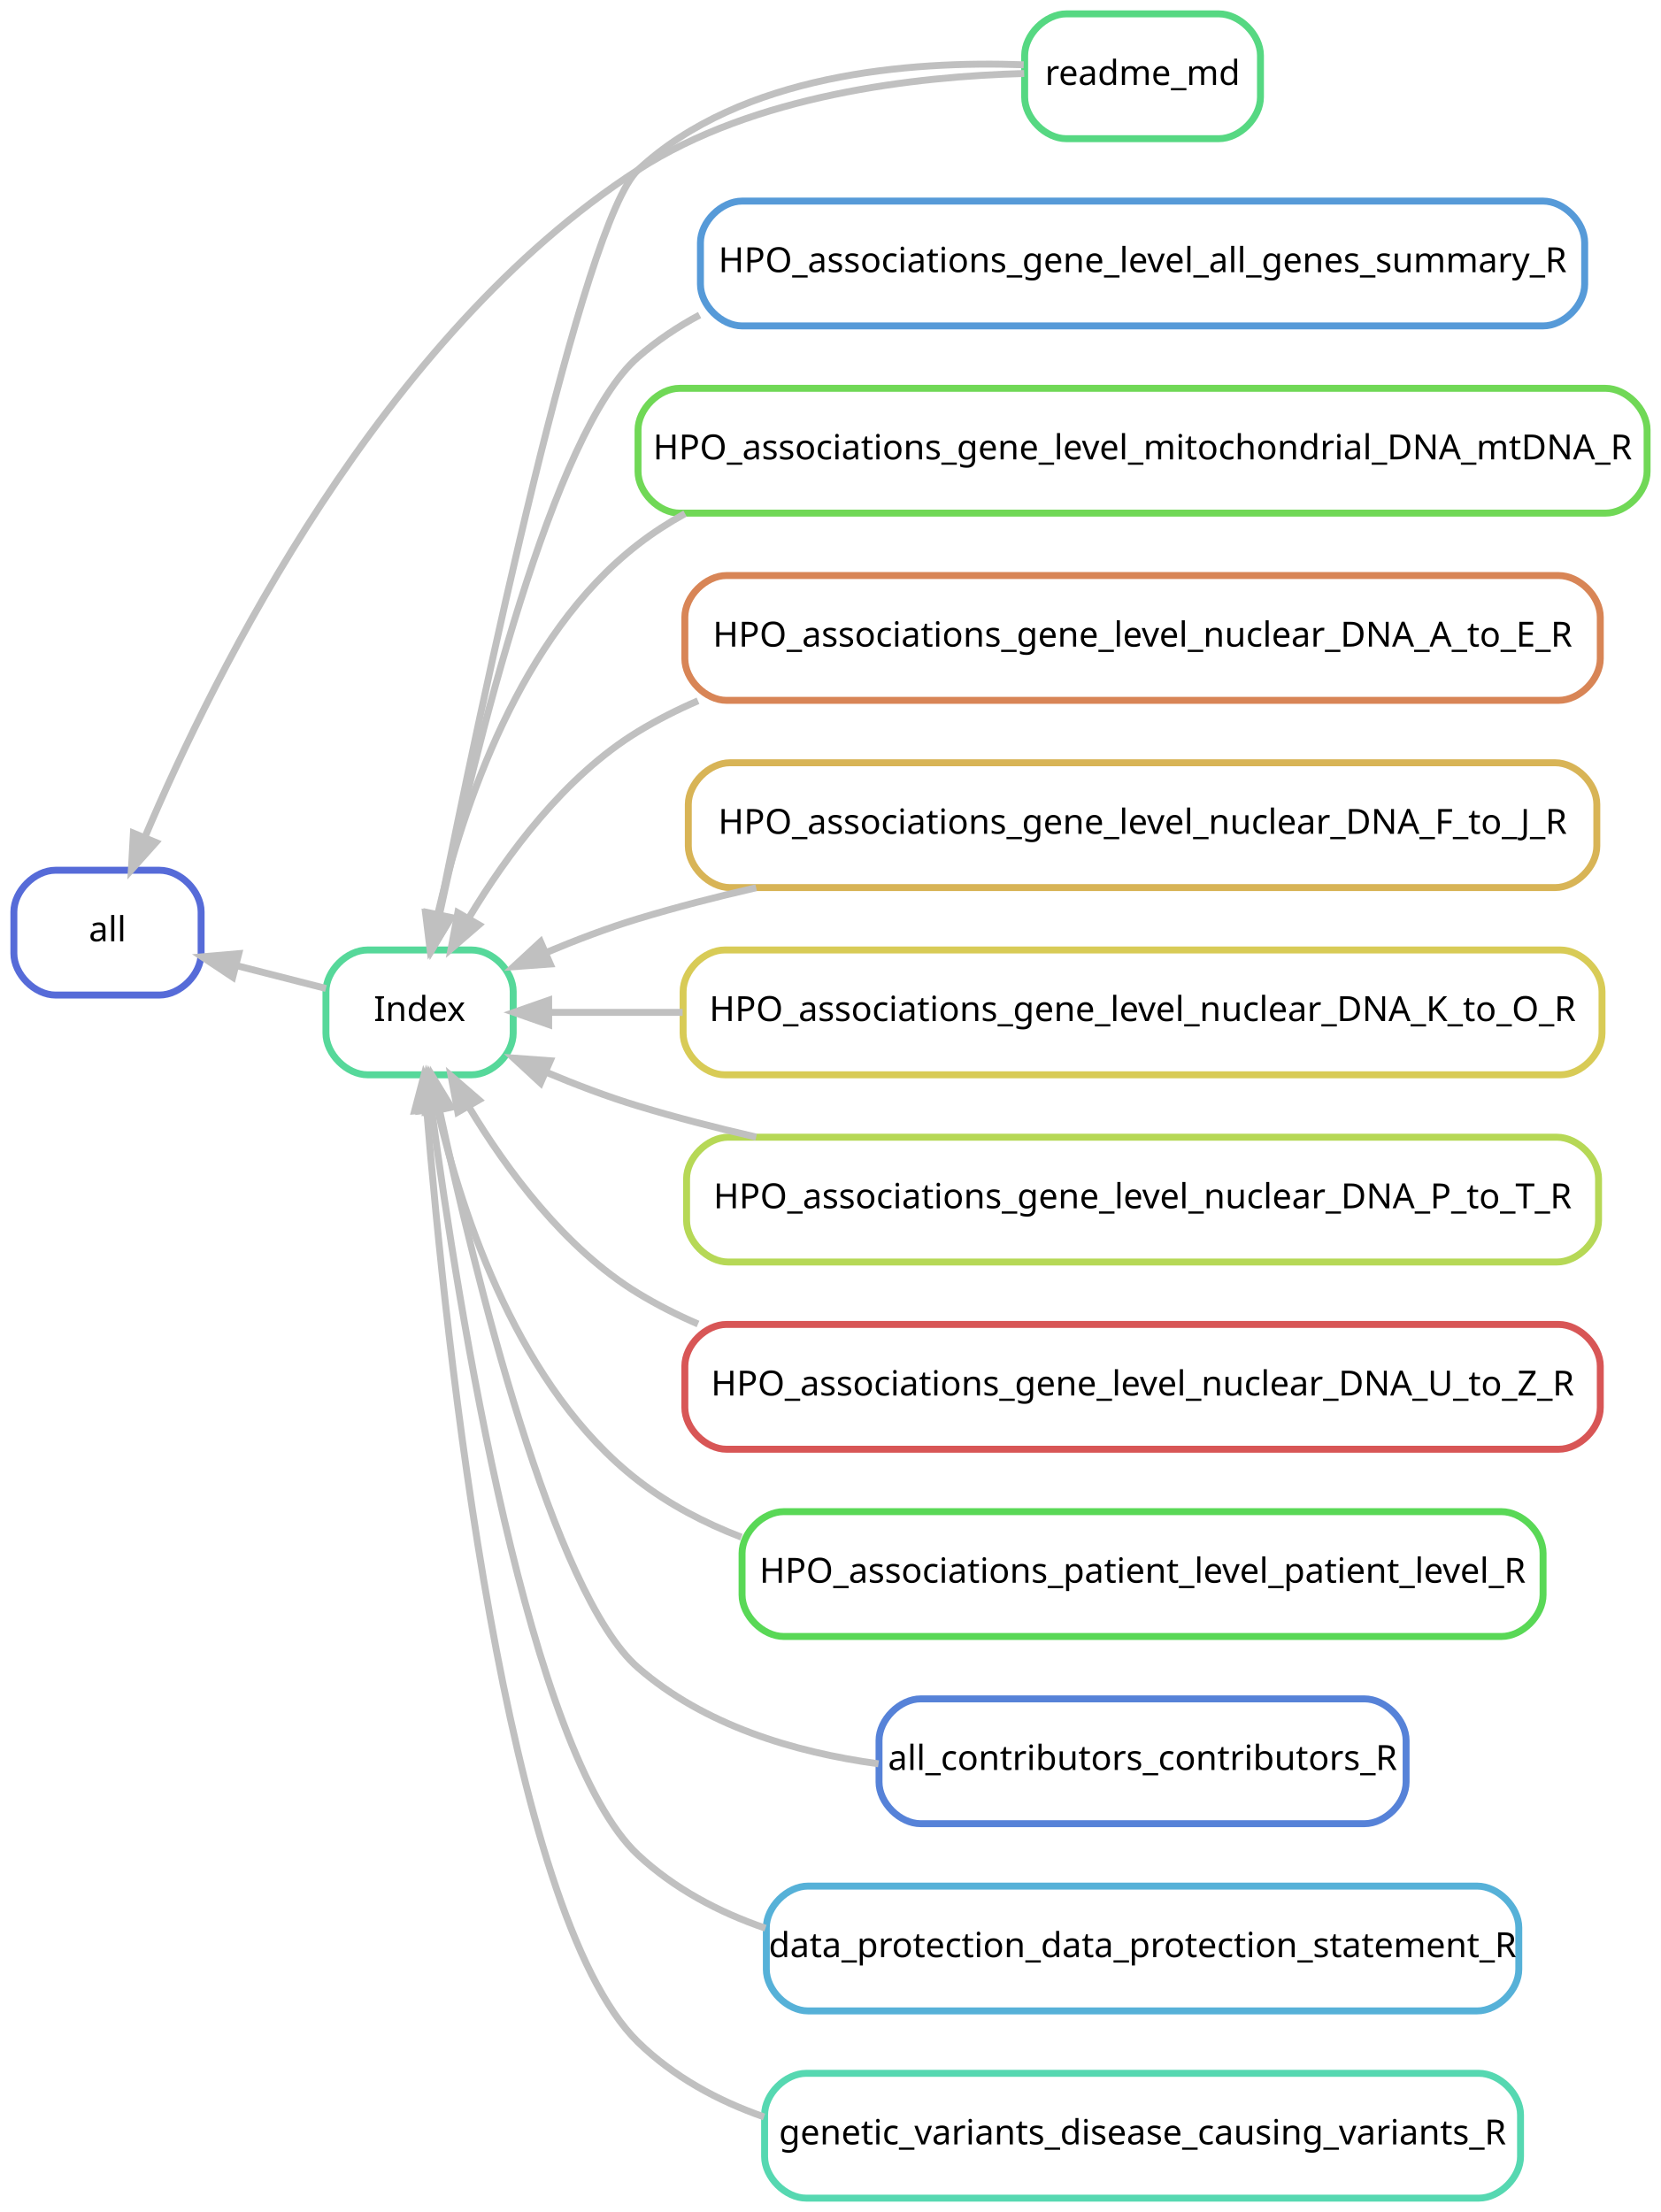
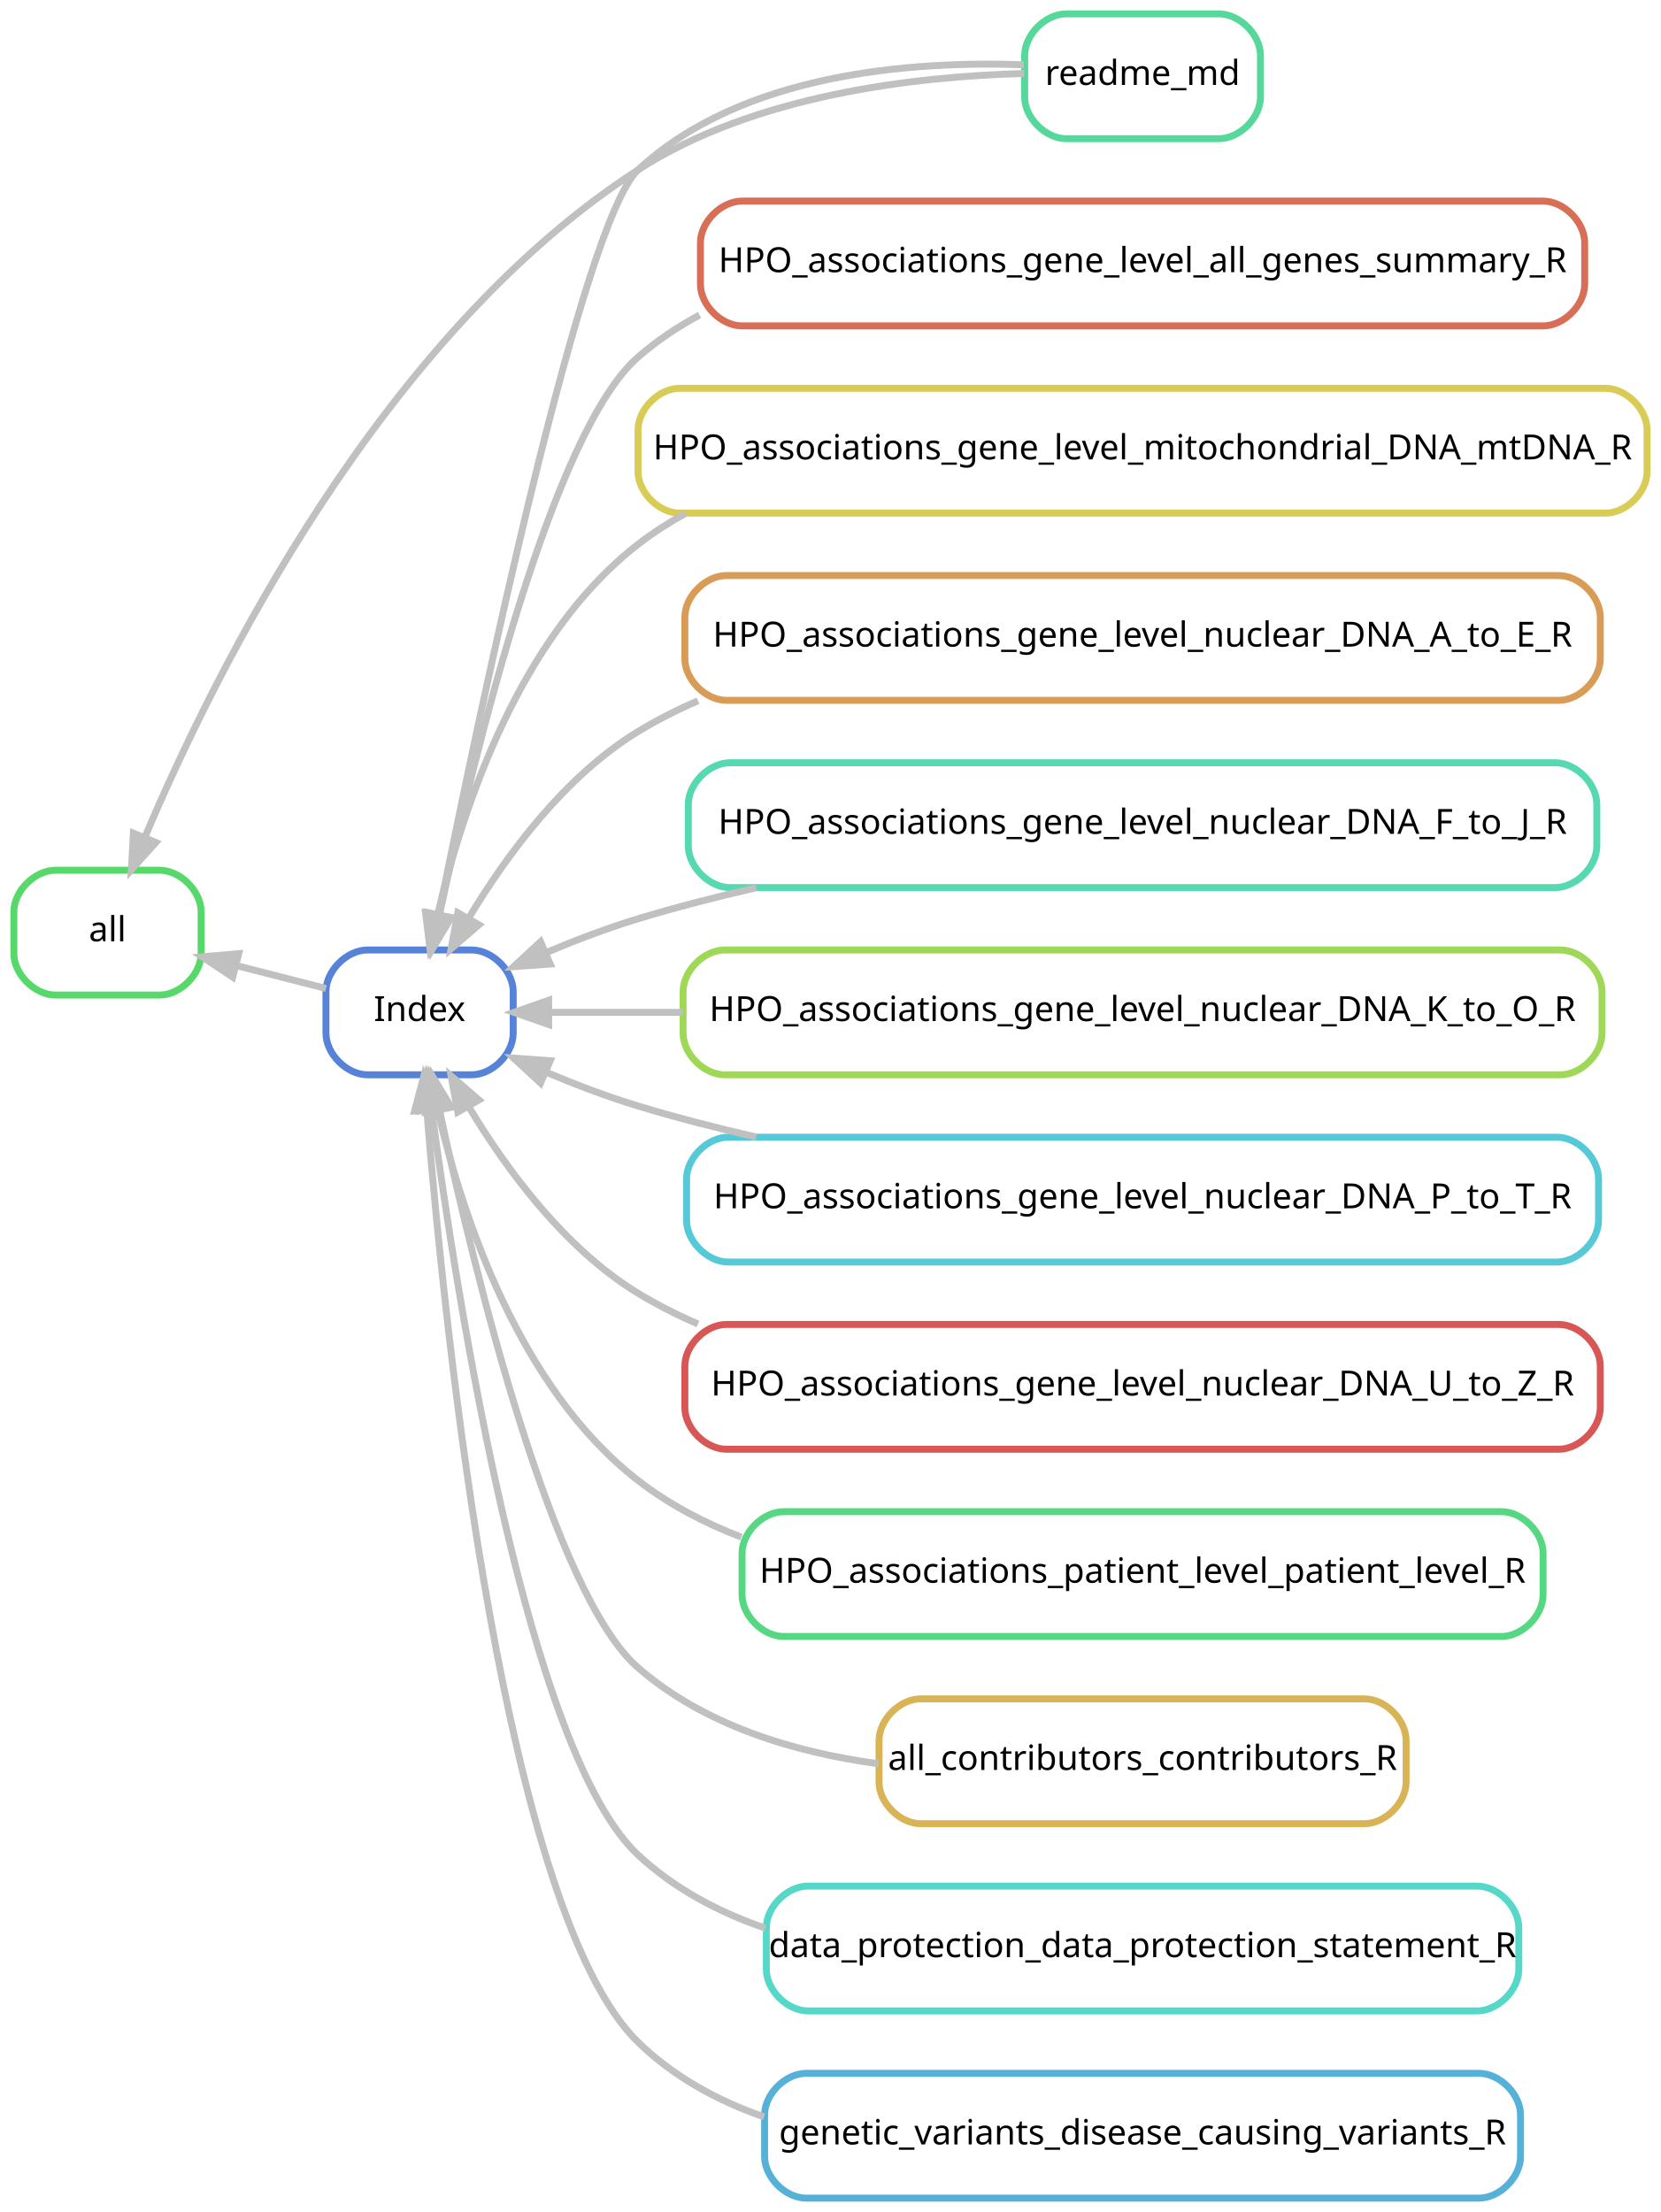
<svg xmlns="http://www.w3.org/2000/svg" width="479pt" height="638pt" viewBox="0.00 0.00 479.00 638.00">
  <g id="graph0" class="graph" transform="scale(1 1) rotate(0) translate(4 634)">
    <polygon fill="#ffffff" stroke="transparent" points="-4,4 -4,-634 475,-634 475,4 -4,4" />
    <g id="node1" class="node">
-       <path fill="none" stroke="#566bd8" stroke-width="2" d="M42,-383C42,-383 12,-383 12,-383 6,-383 0,-377 0,-371 0,-371 0,-359 0,-359 0,-353 6,-347 12,-347 12,-347 42,-347 42,-347 48,-347 54,-353 54,-359 54,-359 54,-371 54,-371 54,-377 48,-383 42,-383" />
+       <path fill="none" stroke="#56d86b" stroke-width="2" d="M42,-383C42,-383 12,-383 12,-383 6,-383 0,-377 0,-371 0,-371 0,-359 0,-359 0,-353 6,-347 12,-347 12,-347 42,-347 42,-347 48,-347 54,-353 54,-359 54,-359 54,-371 54,-371 54,-377 48,-383 42,-383" />
      <text text-anchor="middle" x="27" y="-362.5" font-family="sans" font-size="10.00" fill="#000000">all</text>
    </g>
    <g id="node2" class="node">
-       <path fill="none" stroke="#56d89a" stroke-width="2" d="M132,-360C132,-360 102,-360 102,-360 96,-360 90,-354 90,-348 90,-348 90,-336 90,-336 90,-330 96,-324 102,-324 102,-324 132,-324 132,-324 138,-324 144,-330 144,-336 144,-336 144,-348 144,-348 144,-354 138,-360 132,-360" />
+       <path fill="none" stroke="#5682d8" stroke-width="2" d="M132,-360C132,-360 102,-360 102,-360 96,-360 90,-354 90,-348 90,-348 90,-336 90,-336 90,-330 96,-324 102,-324 102,-324 132,-324 132,-324 138,-324 144,-330 144,-336 144,-336 144,-348 144,-348 144,-354 138,-360 132,-360" />
      <text text-anchor="middle" x="117" y="-339.5" font-family="sans" font-size="10.00" fill="#000000">Index</text>
    </g>
    <g id="edge1" class="edge">
      <path fill="none" stroke="#c0c0c0" stroke-width="2" d="M89.997,-348.901C81.884,-350.974 72.837,-353.286 64.187,-355.497" />
      <polygon fill="#c0c0c0" stroke="#c0c0c0" stroke-width="2" points="63.117,-352.158 54.295,-358.025 64.85,-358.94 63.117,-352.158" />
    </g>
    <g id="node3" class="node">
-       <path fill="none" stroke="#569ad8" stroke-width="2" d="M441,-576C441,-576 210,-576 210,-576 204,-576 198,-570 198,-564 198,-564 198,-552 198,-552 198,-546 204,-540 210,-540 210,-540 441,-540 441,-540 447,-540 453,-546 453,-552 453,-552 453,-564 453,-564 453,-570 447,-576 441,-576" />
+       <path fill="none" stroke="#d86e56" stroke-width="2" d="M441,-576C441,-576 210,-576 210,-576 204,-576 198,-570 198,-564 198,-564 198,-552 198,-552 198,-546 204,-540 210,-540 210,-540 441,-540 441,-540 447,-540 453,-546 453,-552 453,-552 453,-564 453,-564 453,-570 447,-576 441,-576" />
      <text text-anchor="middle" x="325.5" y="-555.5" font-family="sans" font-size="10.00" fill="#000000">HPO_associations_gene_level_all_genes_summary_R</text>
    </g>
-     <g id="edge5" class="edge">
+     <g id="edge6" class="edge">
      <path fill="none" stroke="#c0c0c0" stroke-width="2" d="M197.753,-543.138C191.405,-539.736 185.426,-535.723 180,-531 155.443,-509.624 132.933,-417.475 122.74,-370.205" />
      <polygon fill="#c0c0c0" stroke="#c0c0c0" stroke-width="2" points="126.139,-369.359 120.644,-360.301 119.291,-370.809 126.139,-369.359" />
    </g>
    <g id="node4" class="node">
-       <path fill="none" stroke="#56d882" stroke-width="2" d="M347.5,-630C347.5,-630 303.5,-630 303.5,-630 297.5,-630 291.5,-624 291.5,-618 291.5,-618 291.5,-606 291.5,-606 291.5,-600 297.5,-594 303.5,-594 303.5,-594 347.5,-594 347.5,-594 353.5,-594 359.5,-600 359.5,-606 359.5,-606 359.5,-618 359.5,-618 359.5,-624 353.5,-630 347.5,-630" />
+       <path fill="none" stroke="#56d89a" stroke-width="2" d="M347.5,-630C347.5,-630 303.5,-630 303.5,-630 297.5,-630 291.5,-624 291.5,-618 291.5,-618 291.5,-606 291.5,-606 291.5,-600 297.5,-594 303.5,-594 303.5,-594 347.5,-594 347.5,-594 353.5,-594 359.5,-600 359.5,-606 359.5,-606 359.5,-618 359.5,-618 359.5,-624 353.5,-630 347.5,-630" />
      <text text-anchor="middle" x="325.5" y="-609.5" font-family="sans" font-size="10.00" fill="#000000">readme_md</text>
    </g>
    <g id="edge2" class="edge">
      <path fill="none" stroke="#c0c0c0" stroke-width="2" d="M291.352,-612.803C260.036,-611.976 213.563,-606.67 180,-585 106.11,-537.293 57.913,-440.068 37.758,-392.48" />
      <polygon fill="#c0c0c0" stroke="#c0c0c0" stroke-width="2" points="40.94,-391.017 33.884,-383.114 34.472,-393.692 40.94,-391.017" />
    </g>
-     <g id="edge10" class="edge">
+     <g id="edge9" class="edge">
      <path fill="none" stroke="#c0c0c0" stroke-width="2" d="M291.223,-615.317C258.464,-616.5 209.787,-612.766 180,-585 164.098,-570.177 134.715,-430.854 122.524,-370.1" />
      <polygon fill="#c0c0c0" stroke="#c0c0c0" stroke-width="2" points="125.909,-369.173 120.521,-360.051 119.044,-370.542 125.909,-369.173" />
    </g>
    <g id="node5" class="node">
-       <path fill="none" stroke="#70d856" stroke-width="2" d="M459,-522C459,-522 192,-522 192,-522 186,-522 180,-516 180,-510 180,-510 180,-498 180,-498 180,-492 186,-486 192,-486 192,-486 459,-486 459,-486 465,-486 471,-492 471,-498 471,-498 471,-510 471,-510 471,-516 465,-522 459,-522" />
+       <path fill="none" stroke="#d8cb56" stroke-width="2" d="M459,-522C459,-522 192,-522 192,-522 186,-522 180,-516 180,-510 180,-510 180,-498 180,-498 180,-492 186,-486 192,-486 192,-486 459,-486 459,-486 465,-486 471,-492 471,-498 471,-498 471,-510 471,-510 471,-516 465,-522 459,-522" />
      <text text-anchor="middle" x="325.5" y="-501.5" font-family="sans" font-size="10.00" fill="#000000">HPO_associations_gene_level_mitochondrial_DNA_mtDNA_R</text>
    </g>
-     <g id="edge8" class="edge">
+     <g id="edge5" class="edge">
      <path fill="none" stroke="#c0c0c0" stroke-width="2" d="M193.561,-485.865C188.811,-483.246 184.266,-480.303 180,-477 145.825,-450.541 129.422,-401.1 122.151,-369.956" />
      <polygon fill="#c0c0c0" stroke="#c0c0c0" stroke-width="2" points="125.565,-369.185 120.023,-360.155 118.725,-370.67 125.565,-369.185" />
    </g>
    <g id="node6" class="node">
-       <path fill="none" stroke="#d88556" stroke-width="2" d="M445.5,-468C445.5,-468 205.5,-468 205.5,-468 199.5,-468 193.5,-462 193.5,-456 193.5,-456 193.5,-444 193.5,-444 193.5,-438 199.5,-432 205.5,-432 205.5,-432 445.5,-432 445.5,-432 451.5,-432 457.5,-438 457.5,-444 457.5,-444 457.5,-456 457.5,-456 457.5,-462 451.5,-468 445.5,-468" />
+       <path fill="none" stroke="#d89c56" stroke-width="2" d="M445.5,-468C445.5,-468 205.5,-468 205.5,-468 199.5,-468 193.5,-462 193.5,-456 193.5,-456 193.5,-444 193.5,-444 193.5,-438 199.5,-432 205.5,-432 205.5,-432 445.5,-432 445.5,-432 451.5,-432 457.5,-438 457.5,-444 457.5,-444 457.5,-456 457.5,-456 457.5,-462 451.5,-468 445.5,-468" />
      <text text-anchor="middle" x="325.5" y="-447.5" font-family="sans" font-size="10.00" fill="#000000">HPO_associations_gene_level_nuclear_DNA_A_to_E_R</text>
    </g>
-     <g id="edge11" class="edge">
+     <g id="edge7" class="edge">
      <path fill="none" stroke="#c0c0c0" stroke-width="2" d="M197.295,-431.877C191.29,-429.283 185.487,-426.339 180,-423 158.875,-410.146 142.137,-387.418 131.239,-369.303" />
      <polygon fill="#c0c0c0" stroke="#c0c0c0" stroke-width="2" points="134.098,-367.253 126.08,-360.327 128.029,-370.741 134.098,-367.253" />
    </g>
    <g id="node7" class="node">
-       <path fill="none" stroke="#d8b456" stroke-width="2" d="M444.5,-414C444.5,-414 206.5,-414 206.5,-414 200.5,-414 194.5,-408 194.5,-402 194.5,-402 194.5,-390 194.5,-390 194.5,-384 200.5,-378 206.5,-378 206.5,-378 444.5,-378 444.5,-378 450.5,-378 456.5,-384 456.5,-390 456.5,-390 456.5,-402 456.5,-402 456.5,-408 450.5,-414 444.5,-414" />
+       <path fill="none" stroke="#56d8b1" stroke-width="2" d="M444.5,-414C444.5,-414 206.5,-414 206.5,-414 200.5,-414 194.5,-408 194.5,-402 194.5,-402 194.5,-390 194.5,-390 194.5,-384 200.5,-378 206.5,-378 206.5,-378 444.5,-378 444.5,-378 450.5,-378 456.5,-384 456.5,-390 456.5,-390 456.5,-402 456.5,-402 456.5,-408 450.5,-414 444.5,-414" />
      <text text-anchor="middle" x="325.5" y="-393.5" font-family="sans" font-size="10.00" fill="#000000">HPO_associations_gene_level_nuclear_DNA_F_to_J_R</text>
    </g>
-     <g id="edge3" class="edge">
+     <g id="edge11" class="edge">
      <path fill="none" stroke="#c0c0c0" stroke-width="2" d="M214.066,-377.952C202.476,-375.293 190.942,-372.315 180,-369 171.229,-366.343 162.034,-362.841 153.463,-359.242" />
      <polygon fill="#c0c0c0" stroke="#c0c0c0" stroke-width="2" points="154.674,-355.953 144.108,-355.179 151.886,-362.373 154.674,-355.953" />
    </g>
    <g id="node8" class="node">
-       <path fill="none" stroke="#d8cb56" stroke-width="2" d="M446,-360C446,-360 205,-360 205,-360 199,-360 193,-354 193,-348 193,-348 193,-336 193,-336 193,-330 199,-324 205,-324 205,-324 446,-324 446,-324 452,-324 458,-330 458,-336 458,-336 458,-348 458,-348 458,-354 452,-360 446,-360" />
+       <path fill="none" stroke="#9fd856" stroke-width="2" d="M446,-360C446,-360 205,-360 205,-360 199,-360 193,-354 193,-348 193,-348 193,-336 193,-336 193,-330 199,-324 205,-324 205,-324 446,-324 446,-324 452,-324 458,-330 458,-336 458,-336 458,-348 458,-348 458,-354 452,-360 446,-360" />
      <text text-anchor="middle" x="325.5" y="-339.5" font-family="sans" font-size="10.00" fill="#000000">HPO_associations_gene_level_nuclear_DNA_K_to_O_R</text>
    </g>
-     <g id="edge4" class="edge">
+     <g id="edge8" class="edge">
      <path fill="none" stroke="#c0c0c0" stroke-width="2" d="M192.863,-342C178.986,-342 165.836,-342 154.502,-342" />
      <polygon fill="#c0c0c0" stroke="#c0c0c0" stroke-width="2" points="154.228,-338.5 144.228,-342 154.228,-345.5 154.228,-338.5" />
    </g>
    <g id="node9" class="node">
-       <path fill="none" stroke="#b6d856" stroke-width="2" d="M445,-306C445,-306 206,-306 206,-306 200,-306 194,-300 194,-294 194,-294 194,-282 194,-282 194,-276 200,-270 206,-270 206,-270 445,-270 445,-270 451,-270 457,-276 457,-282 457,-282 457,-294 457,-294 457,-300 451,-306 445,-306" />
+       <path fill="none" stroke="#56c9d8" stroke-width="2" d="M445,-306C445,-306 206,-306 206,-306 200,-306 194,-300 194,-294 194,-294 194,-282 194,-282 194,-276 200,-270 206,-270 206,-270 445,-270 445,-270 451,-270 457,-276 457,-282 457,-282 457,-294 457,-294 457,-300 451,-306 445,-306" />
      <text text-anchor="middle" x="325.5" y="-285.5" font-family="sans" font-size="10.00" fill="#000000">HPO_associations_gene_level_nuclear_DNA_P_to_T_R</text>
    </g>
-     <g id="edge12" class="edge">
+     <g id="edge13" class="edge">
      <path fill="none" stroke="#c0c0c0" stroke-width="2" d="M214.066,-306.048C202.476,-308.707 190.942,-311.685 180,-315 171.229,-317.657 162.034,-321.159 153.463,-324.758" />
      <polygon fill="#c0c0c0" stroke="#c0c0c0" stroke-width="2" points="151.886,-321.627 144.108,-328.821 154.674,-328.047 151.886,-321.627" />
    </g>
    <g id="node10" class="node">
      <path fill="none" stroke="#d85656" stroke-width="2" d="M445.5,-252C445.5,-252 205.5,-252 205.5,-252 199.5,-252 193.5,-246 193.5,-240 193.5,-240 193.5,-228 193.5,-228 193.5,-222 199.5,-216 205.5,-216 205.5,-216 445.5,-216 445.5,-216 451.5,-216 457.5,-222 457.5,-228 457.5,-228 457.5,-240 457.5,-240 457.5,-246 451.5,-252 445.5,-252" />
      <text text-anchor="middle" x="325.5" y="-231.5" font-family="sans" font-size="10.00" fill="#000000">HPO_associations_gene_level_nuclear_DNA_U_to_Z_R</text>
    </g>
-     <g id="edge6" class="edge">
+     <g id="edge4" class="edge">
      <path fill="none" stroke="#c0c0c0" stroke-width="2" d="M197.295,-252.123C191.29,-254.717 185.487,-257.661 180,-261 158.875,-273.854 142.137,-296.582 131.239,-314.697" />
      <polygon fill="#c0c0c0" stroke="#c0c0c0" stroke-width="2" points="128.029,-313.259 126.08,-323.673 134.098,-316.747 128.029,-313.259" />
    </g>
    <g id="node11" class="node">
-       <path fill="none" stroke="#59d856" stroke-width="2" d="M429,-198C429,-198 222,-198 222,-198 216,-198 210,-192 210,-186 210,-186 210,-174 210,-174 210,-168 216,-162 222,-162 222,-162 429,-162 429,-162 435,-162 441,-168 441,-174 441,-174 441,-186 441,-186 441,-192 435,-198 429,-198" />
+       <path fill="none" stroke="#56d882" stroke-width="2" d="M429,-198C429,-198 222,-198 222,-198 216,-198 210,-192 210,-186 210,-186 210,-174 210,-174 210,-168 216,-162 222,-162 222,-162 429,-162 429,-162 435,-162 441,-168 441,-174 441,-174 441,-186 441,-186 441,-192 435,-198 429,-198" />
      <text text-anchor="middle" x="325.5" y="-177.5" font-family="sans" font-size="10.00" fill="#000000">HPO_associations_patient_level_patient_level_R</text>
    </g>
-     <g id="edge9" class="edge">
+     <g id="edge10" class="edge">
      <path fill="none" stroke="#c0c0c0" stroke-width="2" d="M209.807,-190.644C199.103,-194.74 188.939,-200.08 180,-207 145.825,-233.459 129.422,-282.9 122.151,-314.044" />
      <polygon fill="#c0c0c0" stroke="#c0c0c0" stroke-width="2" points="118.725,-313.33 120.023,-323.845 125.565,-314.815 118.725,-313.33" />
    </g>
    <g id="node12" class="node">
-       <path fill="none" stroke="#5682d8" stroke-width="2" d="M389.5,-144C389.5,-144 261.5,-144 261.5,-144 255.5,-144 249.5,-138 249.5,-132 249.5,-132 249.5,-120 249.5,-120 249.5,-114 255.5,-108 261.5,-108 261.5,-108 389.5,-108 389.5,-108 395.5,-108 401.5,-114 401.5,-120 401.5,-120 401.5,-132 401.5,-132 401.5,-138 395.5,-144 389.5,-144" />
+       <path fill="none" stroke="#d8b456" stroke-width="2" d="M389.5,-144C389.5,-144 261.5,-144 261.5,-144 255.5,-144 249.5,-138 249.5,-132 249.5,-132 249.5,-120 249.5,-120 249.5,-114 255.5,-108 261.5,-108 261.5,-108 389.5,-108 389.5,-108 395.5,-108 401.5,-114 401.5,-120 401.5,-120 401.5,-132 401.5,-132 401.5,-138 395.5,-144 389.5,-144" />
      <text text-anchor="middle" x="325.5" y="-123.5" font-family="sans" font-size="10.00" fill="#000000">all_contributors_contributors_R</text>
    </g>
-     <g id="edge7" class="edge">
+     <g id="edge14" class="edge">
      <path fill="none" stroke="#c0c0c0" stroke-width="2" d="M249.344,-125.268C224.764,-128.638 198.991,-136.469 180,-153 155.443,-174.376 132.933,-266.525 122.74,-313.795" />
      <polygon fill="#c0c0c0" stroke="#c0c0c0" stroke-width="2" points="119.291,-313.191 120.644,-323.699 126.139,-314.641 119.291,-313.191" />
    </g>
    <g id="node13" class="node">
-       <path fill="none" stroke="#56b1d8" stroke-width="2" d="M422,-90C422,-90 229,-90 229,-90 223,-90 217,-84 217,-78 217,-78 217,-66 217,-66 217,-60 223,-54 229,-54 229,-54 422,-54 422,-54 428,-54 434,-60 434,-66 434,-66 434,-78 434,-78 434,-84 428,-90 422,-90" />
+       <path fill="none" stroke="#56d8c9" stroke-width="2" d="M422,-90C422,-90 229,-90 229,-90 223,-90 217,-84 217,-78 217,-78 217,-66 217,-66 217,-60 223,-54 229,-54 229,-54 422,-54 422,-54 428,-54 434,-60 434,-66 434,-66 434,-78 434,-78 434,-84 428,-90 422,-90" />
      <text text-anchor="middle" x="325.5" y="-69.5" font-family="sans" font-size="10.00" fill="#000000">data_protection_data_protection_statement_R</text>
    </g>
-     <g id="edge14" class="edge">
+     <g id="edge12" class="edge">
      <path fill="none" stroke="#c0c0c0" stroke-width="2" d="M216.744,-77.852C203.176,-82.501 190.43,-89.278 180,-99 148.628,-128.244 128.257,-256.151 120.514,-313.73" />
      <polygon fill="#c0c0c0" stroke="#c0c0c0" stroke-width="2" points="117.005,-313.571 119.175,-323.942 123.946,-314.482 117.005,-313.571" />
    </g>
    <g id="node14" class="node">
-       <path fill="none" stroke="#56d8b1" stroke-width="2" d="M422.5,-36C422.5,-36 228.5,-36 228.5,-36 222.5,-36 216.5,-30 216.5,-24 216.5,-24 216.5,-12 216.5,-12 216.5,-6 222.5,0 228.5,0 228.5,0 422.5,0 422.5,0 428.5,0 434.5,-6 434.5,-12 434.5,-12 434.5,-24 434.5,-24 434.5,-30 428.5,-36 422.5,-36" />
+       <path fill="none" stroke="#56b1d8" stroke-width="2" d="M422.5,-36C422.5,-36 228.5,-36 228.5,-36 222.5,-36 216.5,-30 216.5,-24 216.5,-24 216.5,-12 216.5,-12 216.5,-6 222.5,0 228.5,0 228.5,0 422.5,0 422.5,0 428.5,0 434.5,-6 434.5,-12 434.5,-12 434.5,-24 434.5,-24 434.5,-30 428.5,-36 422.5,-36" />
      <text text-anchor="middle" x="325.5" y="-15.5" font-family="sans" font-size="10.00" fill="#000000">genetic_variants_disease_causing_variants_R</text>
    </g>
-     <g id="edge13" class="edge">
+     <g id="edge3" class="edge">
      <path fill="none" stroke="#c0c0c0" stroke-width="2" d="M216.34,-23.427C202.832,-28.141 190.21,-35.047 180,-45 141.743,-82.292 124.571,-246.753 119.08,-313.601" />
      <polygon fill="#c0c0c0" stroke="#c0c0c0" stroke-width="2" points="115.571,-313.574 118.27,-323.819 122.549,-314.127 115.571,-313.574" />
    </g>
  </g>
</svg>
